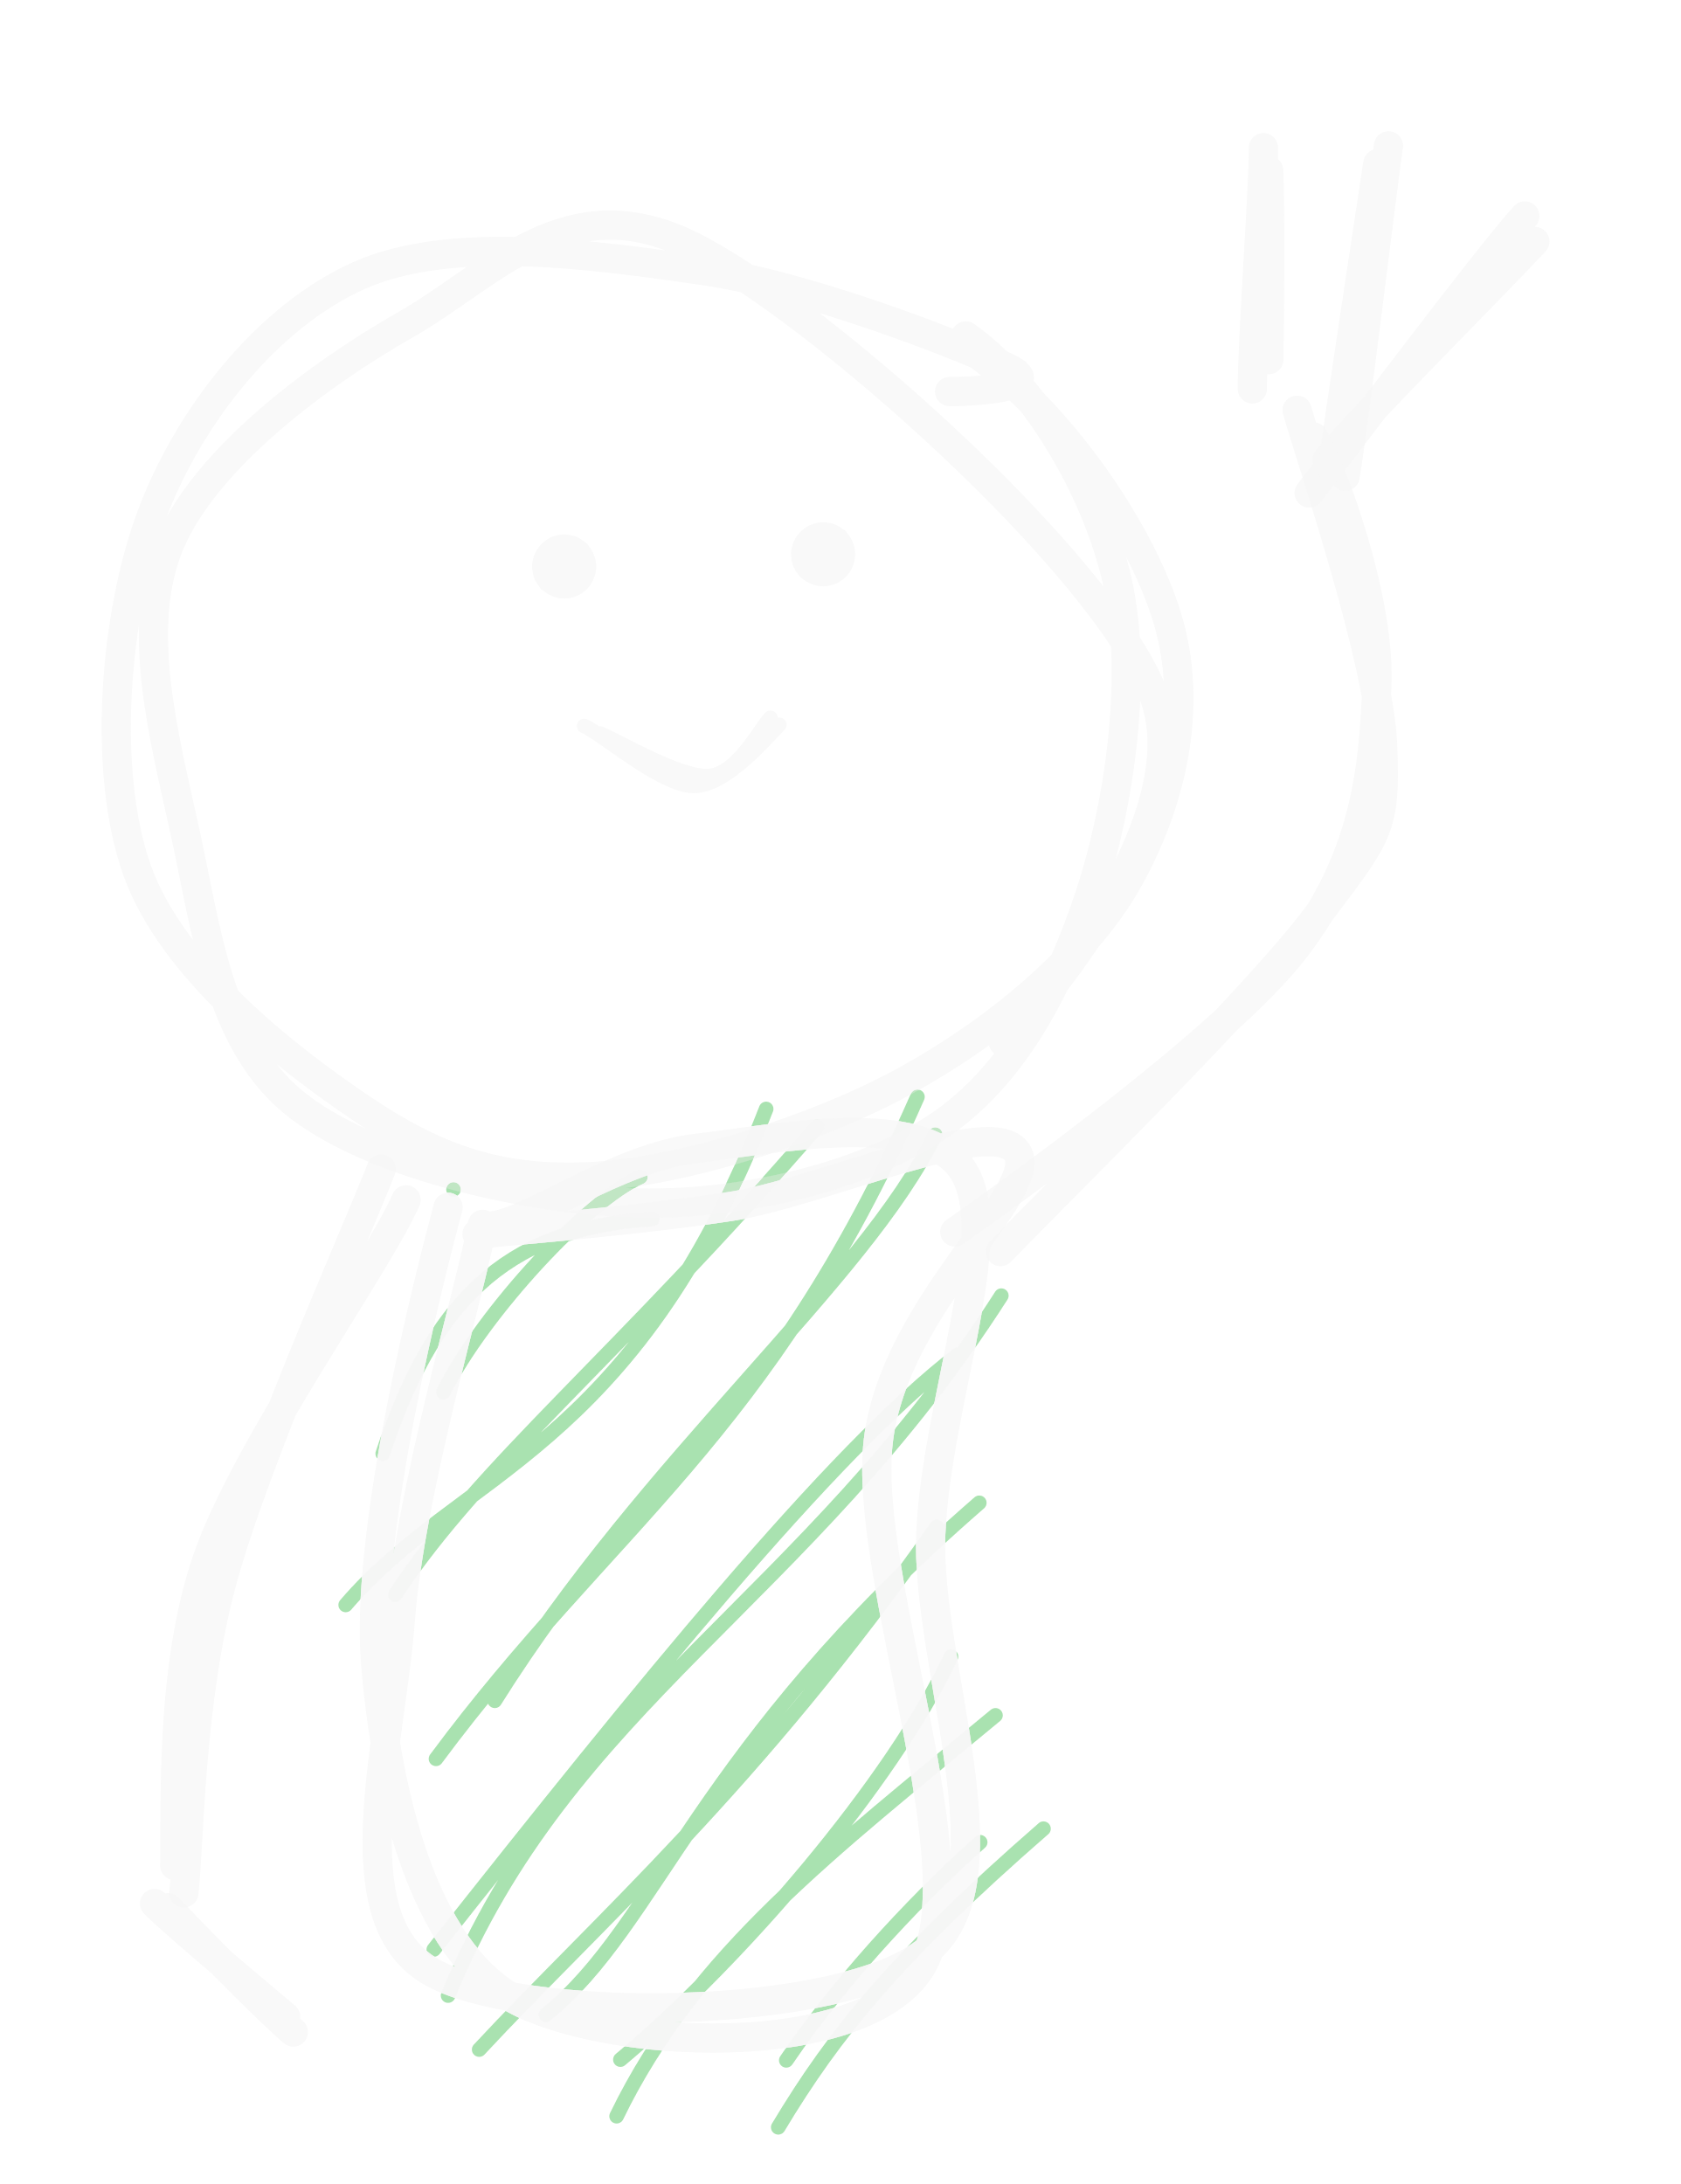
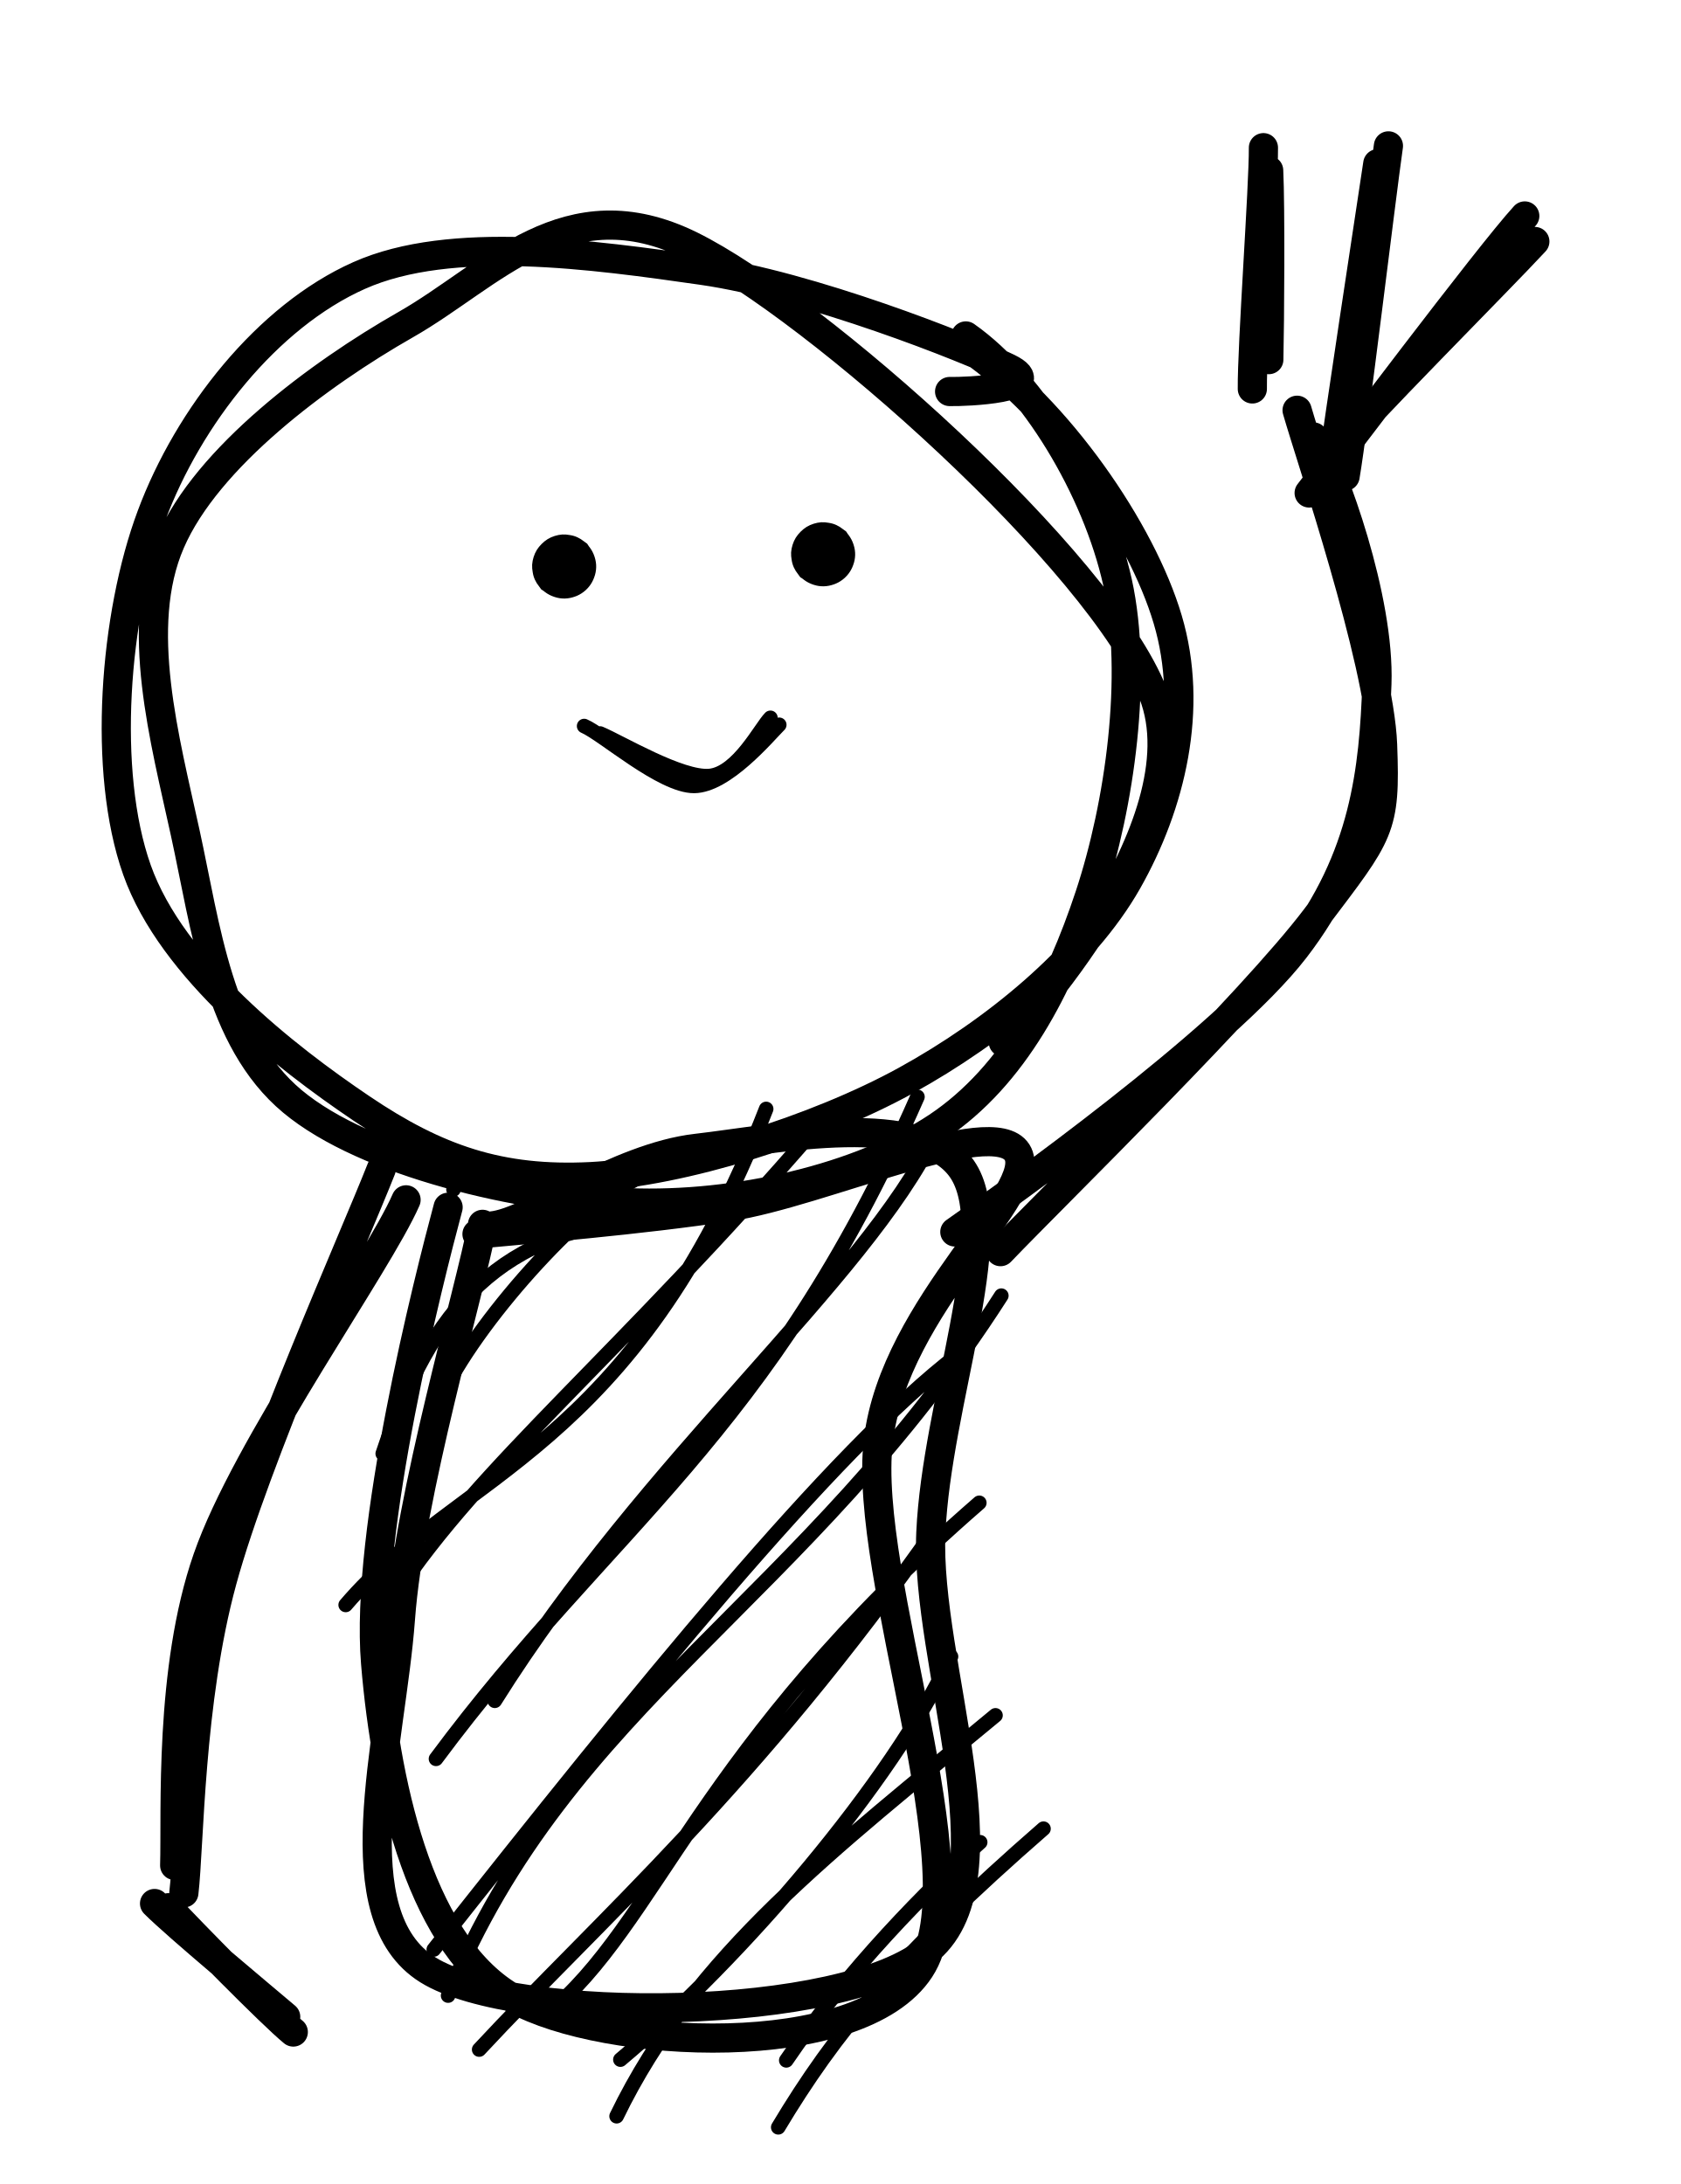
- <svg xmlns="http://www.w3.org/2000/svg" version="1.1" viewBox="0 0 115.206 149.718" width="345.619" height="449.154" filter="invert(93%) hue-rotate(180deg)">
+ <svg xmlns="http://www.w3.org/2000/svg" version="1.1" viewBox="0 0 115.206 149.718" width="345.619" height="449.154">
  <defs>
    <style class="style-fonts">

    </style>
  </defs>
-   <g stroke-opacity="0.8" fill-opacity="0.8" stroke-linecap="round" transform="translate(10 16.36956) rotate(0 34.5025 32.5857)">
+   <g stroke-opacity="1" fill-opacity="0" stroke-linecap="round" transform="translate(10 16.36956) rotate(0 34.5025 32.5857)">
    <path d="M56.2 6.66 C60.83 9.91, 65.18 17.15, 66.6 23.55 C68.01 29.94, 66.75 38.81, 64.69 45.03 C62.63 51.25, 59.51 57.37, 54.25 60.88 C48.98 64.39, 40.47 66.37, 33.1 66.08 C25.73 65.79, 15.1 63.35, 10.04 59.13 C4.97 54.9, 4.1 47.13, 2.7 40.74 C1.31 34.35, -0.84 26.6, 1.68 20.8 C4.19 14.99, 11.85 9.28, 17.8 5.89 C23.74 2.51, 28.82 -3.74, 37.36 0.47 C45.9 4.69, 65.47 22.08, 69.04 31.18 C72.61 40.28, 59.47 54.58, 58.77 55.07 M56.44 7.52 C62.54 11.73, 68.24 20.01, 70.04 26.1 C71.85 32.19, 70.26 38.79, 67.27 44.06 C64.28 49.33, 58.21 54.34, 52.08 57.71 C45.95 61.08, 36.72 63.97, 30.5 64.29 C24.29 64.6, 19.95 63.11, 14.77 59.61 C9.58 56.11, 1.79 50.04, -0.61 43.27 C-3.01 36.5, -2.16 25.78, 0.38 18.99 C2.91 12.19, 8.32 5.32, 14.61 2.52 C20.9 -0.29, 30.69 1.1, 38.11 2.16 C45.52 3.22, 56.27 7.48, 59.1 8.86 C61.93 10.25, 56.22 10.5, 55.09 10.47" stroke="#000000" stroke-width="2" fill="none" />
  </g>
  <g stroke-linecap="round">
-     <g stroke-opacity="0.8" fill-opacity="0.8" transform="translate(31.08486 81.54096) rotate(0 16.70072 27.1368)" fill-rule="evenodd">
-       <path d="M0 0 C0 0, 0 0, 0 0 M0 0 C0 0, 0 0, 0 0 M-4.85 18.11 C-1.53 8.08, 3.27 2.65, 13.63 2.03 M-0.7 13.9 C2.05 8.39, 9.28 0.67, 12.81 -0.85 M-7.39 28.48 C0.46 19.31, 12.25 18.01, 21.43 -5.52 M-3.99 27.77 C1.83 18.92, 11.43 11.34, 24.92 -4.31 M-1.2 39.03 C10.65 23.06, 21.6 16.88, 31.8 -6.35 M2.83 35.05 C13.25 18.41, 28.13 6.31, 33.02 -3.76 M-0.37 55.26 C7.83 35.23, 24.14 28.23, 37.55 7.28 M-1.35 52.1 C12.69 34.32, 26.01 17.87, 34.58 11.32 M6.34 56.57 C14.03 50.36, 16.7 38.28, 36.04 21.48 M1.76 58.96 C9.85 50.25, 20.7 40.86, 33.11 23.14 M11.18 63.53 C16.57 52.39, 26.05 45.27, 37.15 36.05 M11.44 59.65 C19.74 52.69, 30.08 40.62, 34.1 32.02 M22.26 64.29 C26.12 57.85, 30.4 52.57, 40.44 43.82 M22.81 59.7 C26.98 53.55, 32.65 47.81, 36.1 44.75" stroke="#40c057" stroke-width="1" fill="none" />
+     <g stroke-opacity="1" fill-opacity="1" transform="translate(31.08486 81.54096) rotate(0 16.70072 27.1368)" fill-rule="evenodd">
+       <path d="M0 0 C0 0, 0 0, 0 0 M0 0 C0 0, 0 0, 0 0 M-4.85 18.11 C-1.53 8.08, 3.27 2.65, 13.63 2.03 M-0.7 13.9 C2.05 8.39, 9.28 0.67, 12.81 -0.85 M-7.39 28.48 C0.46 19.31, 12.25 18.01, 21.43 -5.52 M-3.99 27.77 C1.83 18.92, 11.43 11.34, 24.92 -4.31 M-1.2 39.03 C10.65 23.06, 21.6 16.88, 31.8 -6.35 M2.83 35.05 C13.25 18.41, 28.13 6.31, 33.02 -3.76 M-0.37 55.26 C7.83 35.23, 24.14 28.23, 37.55 7.28 M-1.35 52.1 C12.69 34.32, 26.01 17.87, 34.58 11.32 M6.34 56.57 C14.03 50.36, 16.7 38.28, 36.04 21.48 M1.76 58.96 C9.85 50.25, 20.7 40.86, 33.11 23.14 M11.18 63.53 C16.57 52.39, 26.05 45.27, 37.15 36.05 M11.44 59.65 C19.74 52.69, 30.08 40.62, 34.1 32.02 M22.26 64.29 C26.12 57.85, 30.4 52.57, 40.44 43.82 M22.81 59.7 C26.98 53.55, 32.65 47.81, 36.1 44.75" stroke="#000000" stroke-width="1" fill="none" />
      <path d="M1.99 2.39 C1.11 7.06, -3.02 20.95, -3.64 29.46 C-4.27 37.98, -7.79 49.73, -1.75 53.5 C4.29 57.27, 26.85 57.07, 32.6 52.07 C38.34 47.08, 32.32 32.4, 32.72 23.52 C33.12 14.64, 37.66 3.18, 34.98 -1.21 C32.3 -5.6, 22.04 -3.44, 16.65 -2.82 C11.25 -2.2, 5.23 2.27, 2.61 2.5 M-0.37 1.22 C-1.69 6.13, -6.09 23.42, -5.34 32.46 C-4.59 41.5, -2.08 51.98, 4.14 55.48 C10.36 58.97, 27.81 59.82, 31.97 53.44 C36.14 47.07, 28.01 26.55, 29.12 17.22 C30.23 7.88, 40.33 0.12, 38.63 -2.55 C36.94 -5.22, 25.11 0.24, 18.94 1.17 C12.77 2.11, 5.17 2.72, 1.61 3.06" stroke="#000000" stroke-width="2" fill="none" />
    </g>
  </g>
  <mask />
  <g stroke-linecap="round">
-     <g stroke-opacity="0.8" fill-opacity="0.8" transform="translate(27.08328 81.12124) rotate(0 -7.180403 23.82974)">
+     <g stroke-opacity="1" fill-opacity="1" transform="translate(27.08328 81.12124) rotate(0 -7.180403 23.82974)">
      <path d="M-0.95 -0.98 C-2.8 3.72, -9.61 18.98, -11.86 27.25 C-14.12 35.52, -14.1 45.41, -14.48 48.64 M0.75 1.13 C-1.2 5.59, -10.22 18.11, -12.86 25.72 C-15.51 33.32, -15 43.19, -15.11 46.76" stroke="#000000" stroke-width="2" fill="none" />
    </g>
  </g>
  <mask />
  <g stroke-linecap="round">
-     <g stroke-opacity="0.8" fill-opacity="0.8" transform="translate(11.60305 130.0794) rotate(0 3.740556 4.81573)">
+     <g stroke-opacity="1" fill-opacity="1" transform="translate(11.60305 130.0794) rotate(0 3.740556 4.81573)">
      <path d="M-0.07 0.7 C1.45 2.34, 7.03 8.02, 8.5 9.22 M-1.01 0.41 C0.47 1.9, 6.41 6.85, 7.98 8.18" stroke="#000000" stroke-width="2" fill="none" />
    </g>
  </g>
  <mask />
  <g stroke-linecap="round">
-     <g stroke-opacity="0.8" fill-opacity="0.8" transform="translate(67.97819 83.74271) rotate(0 12.15593 -26.78149)">
+     <g stroke-opacity="1" fill-opacity="1" transform="translate(67.97819 83.74271) rotate(0 12.15593 -26.78149)">
      <path d="M0.6 2.06 C4.34 -1.85, 17.88 -15.07, 22.24 -20.86 C26.61 -26.65, 27.01 -26.9, 26.79 -32.69 C26.57 -38.49, 21.88 -52.31, 20.93 -55.62 M-2.53 0.71 C1 -1.76, 15.96 -12.44, 20.78 -18.7 C25.6 -24.96, 26.19 -31.01, 26.4 -36.86 C26.61 -42.71, 23.4 -51.48, 22.05 -53.79" stroke="#000000" stroke-width="2" fill="none" />
    </g>
  </g>
  <mask />
  <g stroke-linecap="round">
-     <g stroke-opacity="0.8" fill-opacity="0.8" transform="translate(86.3601 25.81282) rotate(0 0.07455244 -7.421)">
+     <g stroke-opacity="1" fill-opacity="1" transform="translate(86.3601 25.81282) rotate(0 0.07455244 -7.421)">
      <path d="M0.61 -1.16 C0.67 -3.66, 0.72 -11.69, 0.6 -14.13 M-0.52 0.85 C-0.55 -2.04, 0.26 -13.08, 0.24 -15.69" stroke="#000000" stroke-width="2" fill="none" />
    </g>
  </g>
  <mask />
  <g stroke-linecap="round">
-     <g stroke-opacity="0.8" fill-opacity="0.8" transform="translate(91.07874 31.58005) rotate(0 2.169782 -10.25348)">
+     <g stroke-opacity="1" fill-opacity="1" transform="translate(91.07874 31.58005) rotate(0 2.169782 -10.25348)">
      <path d="M1.12 1.07 C1.7 -2.33, 3.58 -18.02, 4.09 -21.58 M0.25 0.59 C0.65 -2.56, 2.79 -16.56, 3.36 -20.36" stroke="#000000" stroke-width="2" fill="none" />
    </g>
  </g>
  <mask />
  <g stroke-linecap="round">
-     <g stroke-opacity="0.8" fill-opacity="0.8" transform="translate(90.55445 32.10435) rotate(0 6.916528 -7.804763)">
+     <g stroke-opacity="1" fill-opacity="1" transform="translate(90.55445 32.10435) rotate(0 6.916528 -7.804763)">
      <path d="M0.42 -0.61 C2.68 -3.38, 12.24 -12.94, 14.65 -15.55 M-0.82 1.69 C1.22 -0.91, 11.42 -14.52, 13.96 -17.3" stroke="#000000" stroke-width="2" fill="none" />
    </g>
  </g>
  <mask />
-   <g stroke-opacity="0.8" fill-opacity="0.8" transform="translate(38.6743 38.84019) rotate(0 0.00004600334 0.00004600334)" stroke="none">
+   <g stroke-opacity="1" fill-opacity="1" transform="translate(38.6743 38.84019) rotate(0 0.00004600334 0.00004600334)" stroke="none">
    <path fill="#000000" d="M 1.57,-1.57 Q 1.57,-1.57 1.77,-1.27 1.98,-0.98 2.09,-0.64 2.20,-0.29 2.19,0.05 2.18,0.41 2.05,0.75 1.93,1.09 1.70,1.37 1.48,1.65 1.18,1.84 0.87,2.04 0.52,2.12 0.18,2.21 -0.17,2.18 -0.53,2.15 -0.86,2.01 -1.19,1.87 -1.46,1.63 -1.73,1.39 -1.90,1.07 -2.08,0.76 -2.15,0.41 -2.21,0.05 -2.17,-0.29 -2.12,-0.65 -1.96,-0.97 -1.80,-1.29 -1.54,-1.54 -1.29,-1.80 -0.97,-1.96 -0.65,-2.12 -0.29,-2.17 0.06,-2.21 0.41,-2.15 0.76,-2.08 1.07,-1.90 1.39,-1.73 1.63,-1.46 1.87,-1.19 2.01,-0.86 2.15,-0.53 2.18,-0.17 2.21,0.18 2.12,0.52 2.03,0.87 1.84,1.18 1.65,1.48 1.37,1.70 1.09,1.93 0.75,2.05 0.41,2.18 0.05,2.19 -0.30,2.20 -0.64,2.09 -0.98,1.98 -1.27,1.77 -1.57,1.56 -1.57,1.57 -1.57,1.57 -1.73,1.35 -1.90,1.14 -2.01,0.90 -2.12,0.66 -2.16,0.39 -2.21,0.13 -2.20,-0.13 -2.18,-0.40 -2.10,-0.65 -2.02,-0.91 -1.88,-1.14 -1.74,-1.36 -1.55,-1.55 -1.36,-1.74 -1.14,-1.88 -0.91,-2.02 -0.65,-2.10 -0.40,-2.18 -0.13,-2.20 0.13,-2.21 0.39,-2.16 0.66,-2.12 0.90,-2.01 1.14,-1.90 1.35,-1.73 1.57,-1.57 1.57,-1.57 L 1.57,-1.57 Z">
    </path>
  </g>
-   <g stroke-opacity="0.8" fill-opacity="0.8" transform="translate(56.425 38.00175) rotate(0 0.00004600334 0.00004600334)" stroke="none">
+   <g stroke-opacity="1" fill-opacity="1" transform="translate(56.425 38.00175) rotate(0 0.00004600334 0.00004600334)" stroke="none">
    <path fill="#000000" d="M 1.57,-1.57 Q 1.57,-1.57 1.77,-1.27 1.98,-0.98 2.09,-0.64 2.20,-0.29 2.19,0.05 2.18,0.41 2.05,0.75 1.93,1.09 1.70,1.37 1.48,1.65 1.18,1.84 0.87,2.04 0.52,2.12 0.18,2.21 -0.17,2.18 -0.53,2.15 -0.86,2.01 -1.19,1.87 -1.46,1.63 -1.73,1.39 -1.90,1.07 -2.08,0.76 -2.15,0.41 -2.21,0.05 -2.17,-0.29 -2.12,-0.65 -1.96,-0.97 -1.80,-1.29 -1.54,-1.54 -1.29,-1.80 -0.97,-1.96 -0.65,-2.12 -0.29,-2.17 0.06,-2.21 0.41,-2.15 0.76,-2.08 1.07,-1.90 1.39,-1.73 1.63,-1.46 1.87,-1.19 2.01,-0.86 2.15,-0.53 2.18,-0.17 2.21,0.18 2.12,0.52 2.03,0.87 1.84,1.18 1.65,1.48 1.37,1.70 1.09,1.93 0.75,2.05 0.41,2.18 0.05,2.19 -0.30,2.20 -0.64,2.09 -0.98,1.98 -1.27,1.77 -1.57,1.56 -1.57,1.57 -1.57,1.57 -1.73,1.35 -1.90,1.14 -2.01,0.90 -2.12,0.66 -2.16,0.39 -2.21,0.13 -2.20,-0.13 -2.18,-0.40 -2.10,-0.65 -2.02,-0.91 -1.88,-1.14 -1.74,-1.36 -1.55,-1.55 -1.36,-1.74 -1.14,-1.88 -0.91,-2.02 -0.65,-2.10 -0.40,-2.18 -0.13,-2.20 0.13,-2.21 0.39,-2.16 0.66,-2.12 0.90,-2.01 1.14,-1.90 1.35,-1.73 1.57,-1.57 1.57,-1.57 L 1.57,-1.57 Z">
    </path>
  </g>
  <g stroke-linecap="round">
-     <g stroke-opacity="0.8" fill-opacity="0.8" transform="translate(40.53198 53.85006) rotate(180.7073 6.173547 -2.352709)">
+     <g stroke-opacity="1" fill-opacity="1" transform="translate(40.53198 53.85006) rotate(180.7073 6.173547 -2.352709)">
      <path d="M0.1 0.01 C0.75 -0.66, 2.28 -3.82, 4.22 -4.03 C6.16 -4.23, 10.36 -1.78, 11.76 -1.21 M-0.51 -0.46 C0.28 -1.27, 3.04 -4.67, 5.27 -4.72 C7.5 -4.76, 11.58 -1.23, 12.86 -0.71" stroke="#000000" stroke-width="1" fill="none" />
    </g>
  </g>
  <mask />
</svg>
